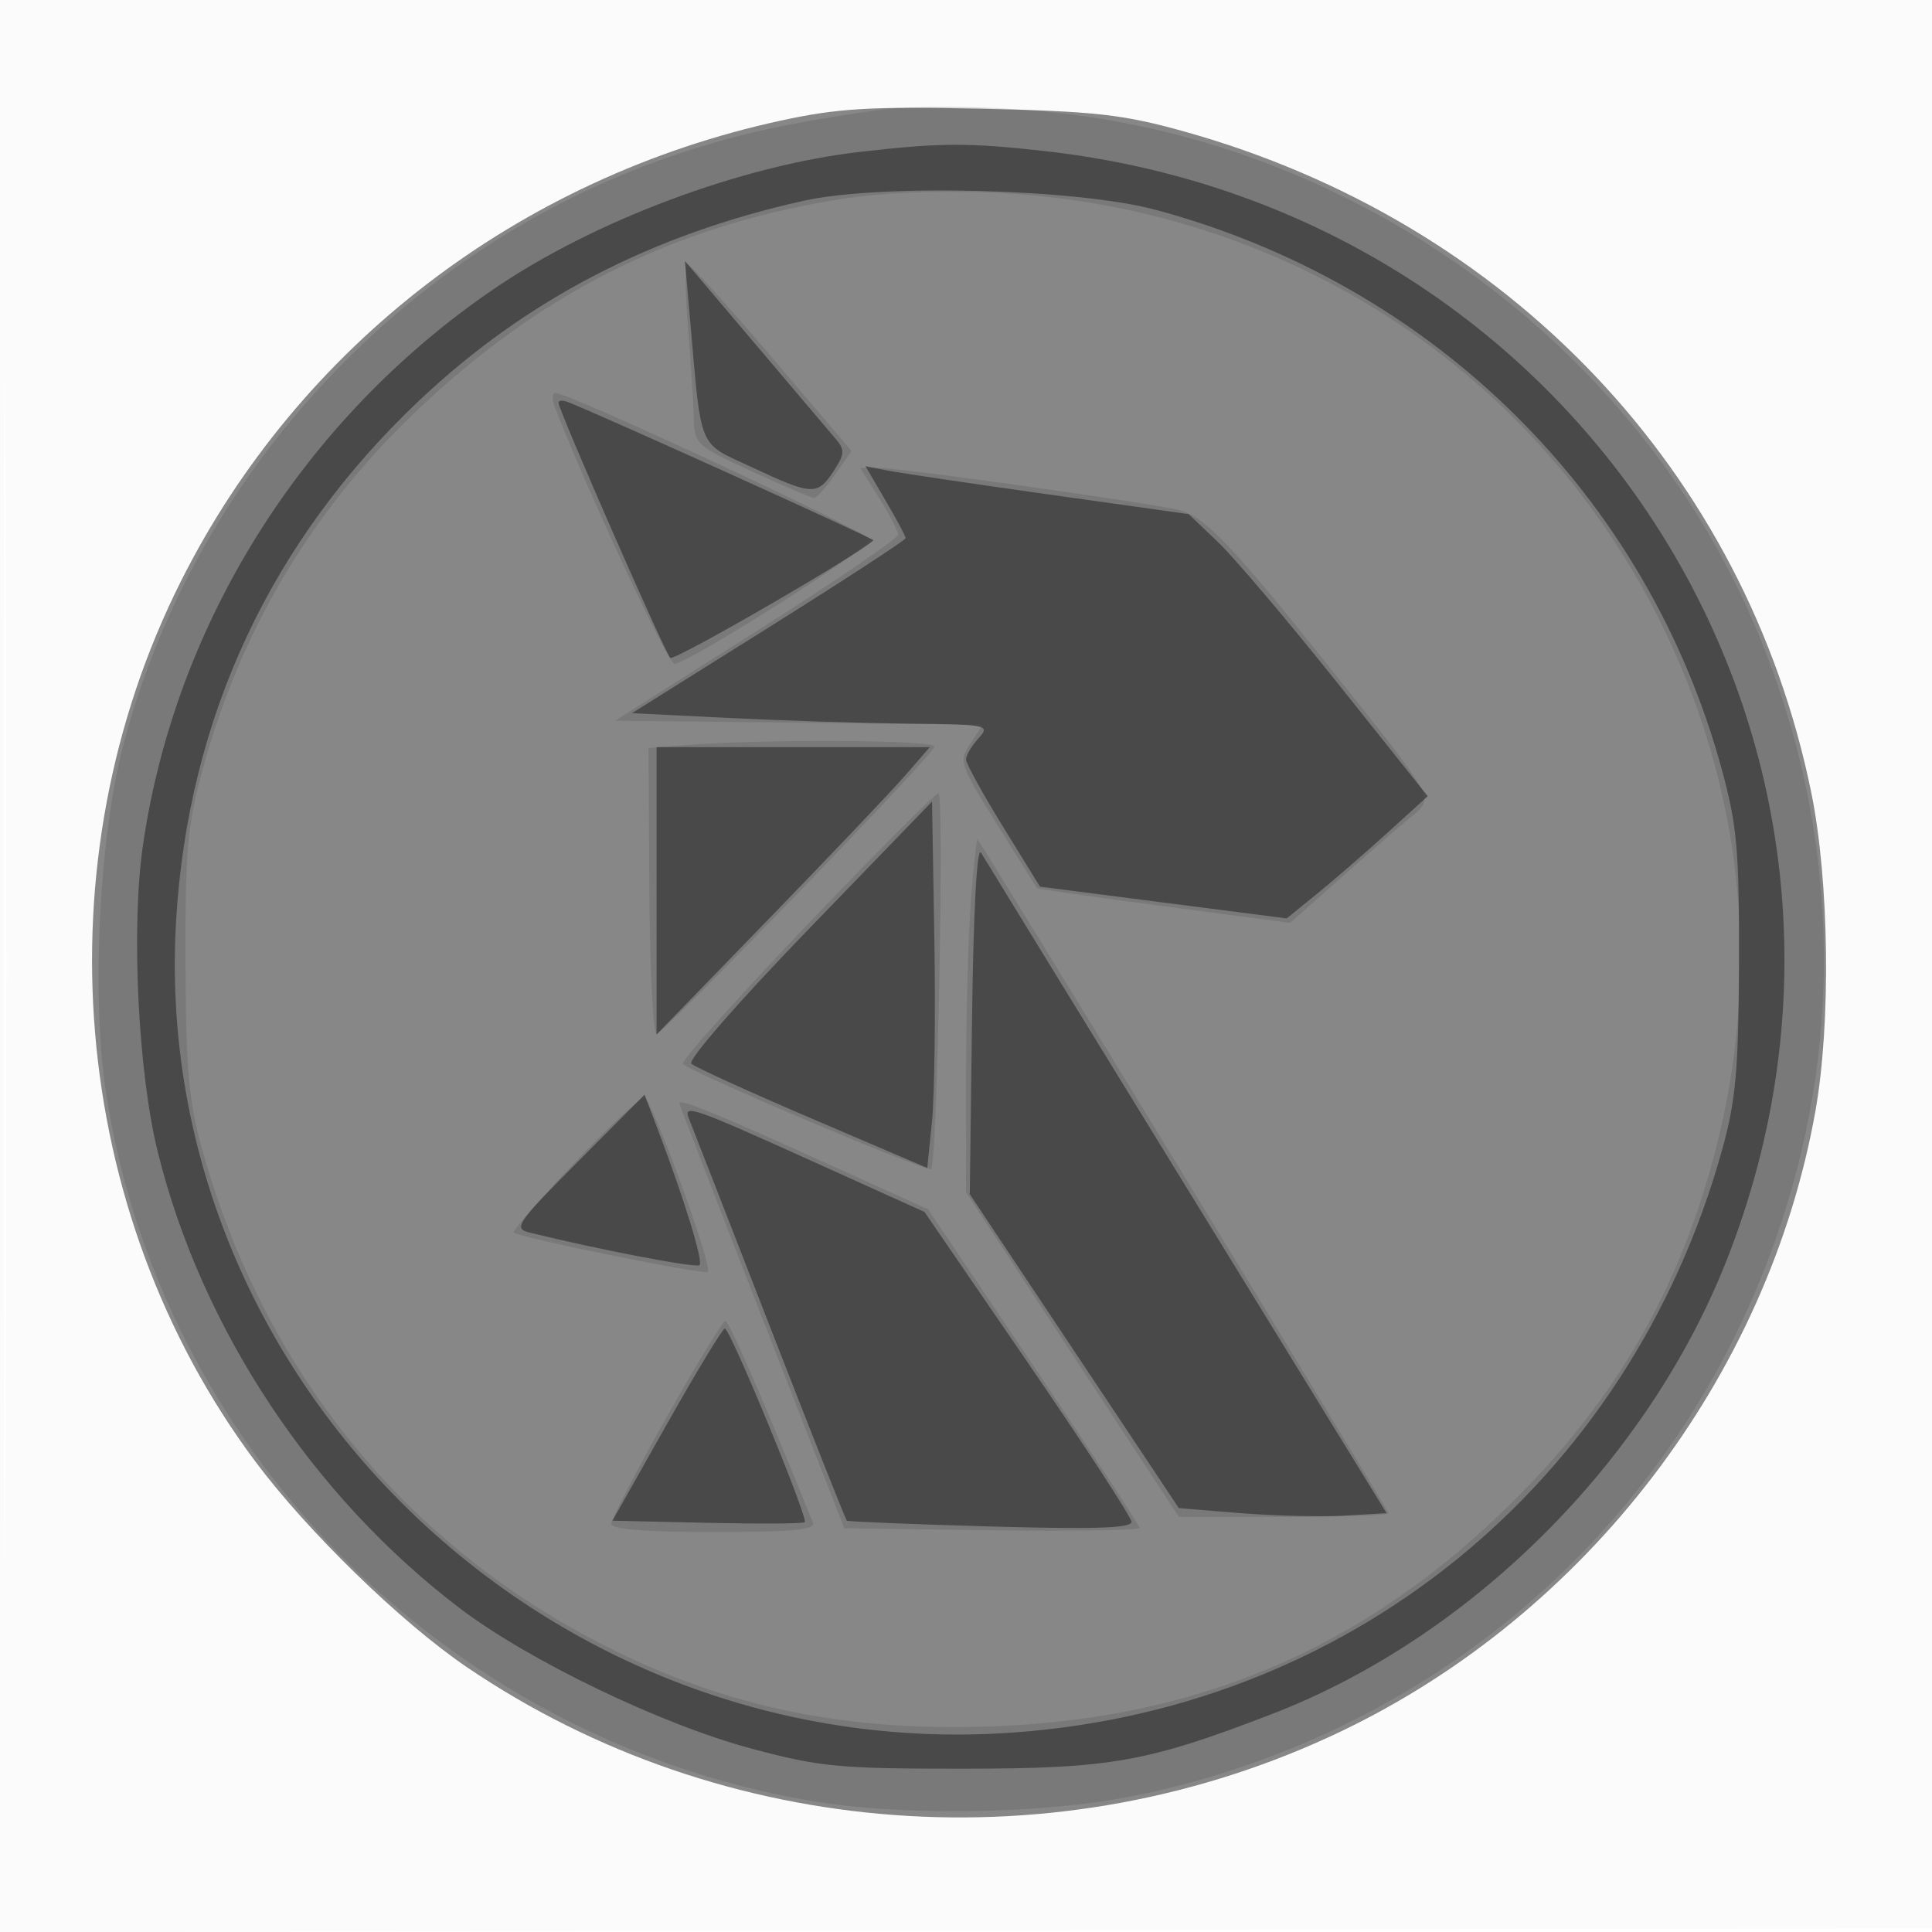
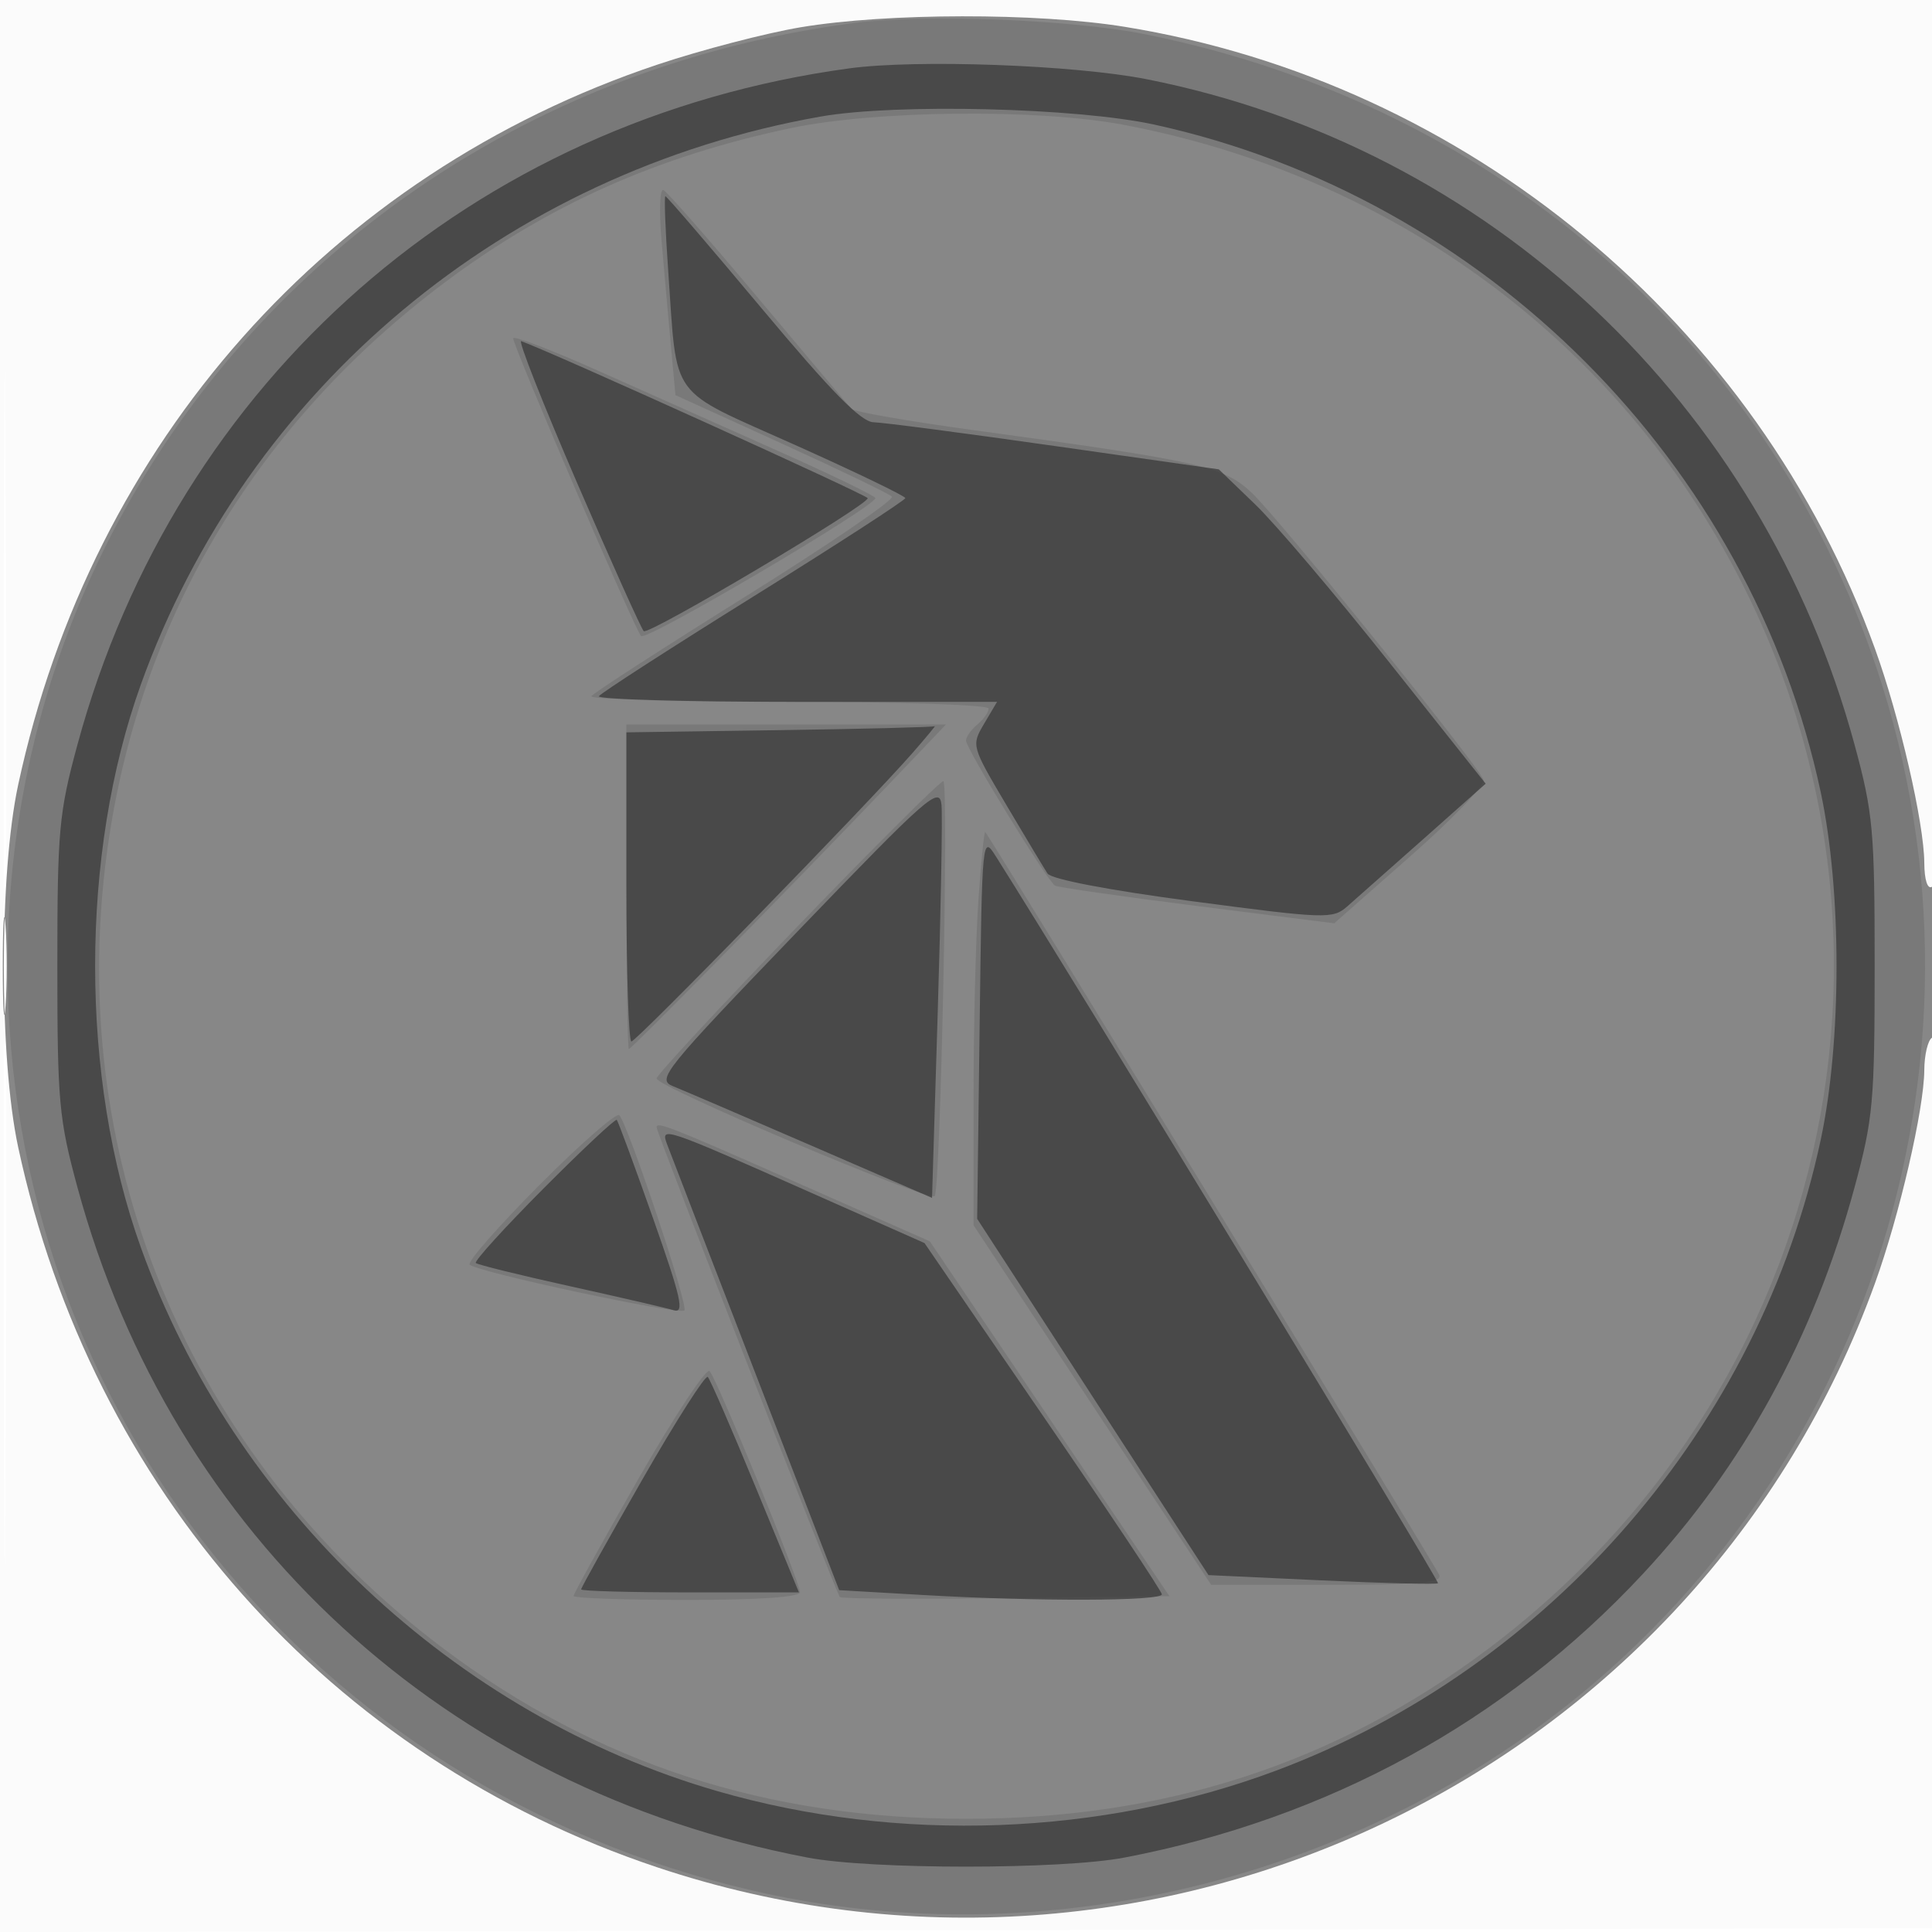
<svg xmlns="http://www.w3.org/2000/svg" width="256" height="256">
  <path fill-opacity=".016" d="M0 128.004v128.004l128.25-.254 128.25-.254.254-127.75L257.008 0H0v128.004m.485.496c0 70.4.119 99.053.265 63.672.146-35.38.146-92.98 0-128C.604 29.153.485 58.1.485 128.5" fill="#393939" fill-rule="evenodd" />
-   <path fill-opacity=".593" d="M103.5 15.972C68.753 23.506 39.632 45.855 23.981 77c-18.749 37.31-14.869 83.475 9.8 116.586 6.942 9.317 19.355 21.394 28.076 27.317 33.97 23.069 78.499 26.35 115.795 8.533 32.572-15.561 56.62-46.986 62.898-82.194 2.076-11.646 1.835-30.537-.538-42.185-8.668-42.531-40.044-75.615-83.118-87.641-8.095-2.26-11.814-2.677-26.894-3.009-14.632-.323-18.975-.067-26.5 1.565" fill="#393939" fill-rule="evenodd" />
-   <path fill-opacity=".168" d="M116 14.63c-11.229 1.609-17.735 3.019-25.359 5.5-36.157 11.764-64.709 41.985-74.322 78.664-3.131 11.946-4.208 32.685-2.357 45.382 6.906 47.366 44.882 85.929 92.919 94.354 12.325 2.162 31.156 1.906 43.462-.59 35.315-7.164 64.727-29.935 80.077-61.996 14.428-30.134 15.003-63.701 1.616-94.185-15.749-35.859-50.992-61.804-90.536-66.65-8.536-1.046-20.03-1.262-25.5-.479m-5.165 11.843C88.908 30.067 71.287 39 54.7 54.93 41.132 67.96 31.832 83.673 26.84 102c-2.012 7.385-2.308 10.729-2.259 25.5.047 14.124.416 18.299 2.178 24.675 8.144 29.472 26.972 52.62 53.741 66.071 16.093 8.087 32.04 11.313 51.773 10.473 26.437-1.125 47.798-10.167 66.6-28.192 13.836-13.264 22.49-27.374 27.588-44.98 7.099-24.519 5.034-49.41-5.989-72.207-16.613-34.357-50.548-56.303-89.427-57.833-7.378-.291-14.672.058-20.21.966M91.155 43.25c.377 4.538.722 9.924.765 11.97.078 3.64.243 3.795 7.721 7.25 4.202 1.941 7.915 3.522 8.25 3.513.335-.01 1.585-1.415 2.778-3.122l2.169-3.105-10.54-12.378C96.5 40.57 91.467 35 91.113 35c-.355 0-.336 3.712.042 8.25M73.45 53.75c3.947 10.395 15.043 34.241 15.918 34.209 1.885-.069 26.029-15.384 25.947-16.459-.066-.877-39.447-19.234-41.672-19.426-.471-.041-.558.714-.193 1.676m43.037 12.23c1.382 2.189 2.513 4.38 2.513 4.87 0 .489-8.437 6.235-18.75 12.769L81.5 95.5l24.353.268 24.353.268-1.618 2.469c-1.567 2.393-1.457 2.728 3.528 10.732 2.83 4.545 5.211 8.35 5.291 8.456.079.106 7.66 1.183 16.844 2.393l16.7 2.201 6.646-5.893c3.656-3.242 7.829-6.875 9.275-8.074 3.246-2.693 3.715-1.837-11.297-20.642-12.035-15.077-15.866-19.101-19.075-20.036-2.813-.821-37.036-5.642-40.044-5.642h-2.481l2.512 3.98M90.715 98.736l-4.785.376.114 18.944c.063 10.419.491 18.944.952 18.944.922 0 36.302-36.556 36.837-38.062.32-.899-22.477-1.038-33.118-.202m16.059 23.997c-9.2 9.644-16.534 17.846-16.299 18.226.588.952 32.453 14.456 32.914 13.949.81-.891 1.757-49.901.962-49.809-.468.055-8.378 7.99-17.577 17.634m21.882-3.5c-.354 4.547-.647 15.123-.65 23.503L128 157.972l14.106 21.514L156.212 201h13.894c7.642 0 13.894-.211 13.894-.47 0-.379-53.676-88.374-54.471-89.297-.126-.147-.52 3.453-.873 8M76.072 154.13c-4.635 4.866-8.235 9.004-8 9.194.854.69 25.295 5.643 25.725 5.213.683-.684-7.421-22.93-8.417-23.103-.484-.084-4.672 3.829-9.308 8.696m13.942-7.947c.007.174 4.928 12.917 10.934 28.317l10.92 28 19.566.271c10.761.149 19.566.007 19.566-.315 0-.323-6.304-9.953-14.01-21.401l-14.01-20.813-14.439-6.538c-13.97-6.324-18.556-8.186-18.527-7.521m-1.764 41.741c-3.987 7.079-7.25 13.367-7.25 13.974 0 .749 4.36 1.102 13.607 1.102 10.487 0 13.492-.287 13.104-1.25-6.229-15.491-11.112-26.744-11.596-26.724-.338.015-3.878 5.819-7.865 12.898" fill="#393939" fill-rule="evenodd" />
-   <path fill-opacity=".741" d="M114 20.118c-15.731 1.799-35.171 9.061-48.456 18.1-25.208 17.15-42.271 44.145-46.595 73.716-1.593 10.898-.672 30.066 1.956 40.701 5.778 23.385 20.501 45.628 40.023 60.468 9.12 6.932 26.641 15.371 38.572 18.576 9.106 2.446 11.608 2.686 28 2.682 19.645-.004 24.478-.857 41.04-7.244 26.419-10.188 49.736-33.455 60.246-60.117C255.11 100.221 210.837 28.152 138.5 20.027c-10.174-1.142-13.841-1.129-24.5.091m-7.5 6.484c-20.114 4.462-36.77 13.102-50.867 26.389C35.91 71.58 24.901 95.12 23.331 122.061c-3.495 60.005 48.146 110.941 109.112 107.622 45.872-2.497 83.477-32.921 95.798-77.508 1.762-6.376 2.131-10.551 2.178-24.675.049-14.771-.247-18.115-2.259-25.5-9.895-36.327-38.129-64.261-74.985-74.187-10.42-2.807-36.438-3.482-46.675-1.211M91.411 42.038c1.585 18.01.945 16.472 8.288 19.908 7.929 3.711 8.621 3.741 10.764.469 1.47-2.242 1.507-2.804.277-4.25-.779-.916-5.594-6.598-10.701-12.627l-9.285-10.962.657 7.462M74 53.36c0 .966 14.071 33.095 14.808 33.813.499.485 24.927-13.651 26.925-15.581.19-.183-36.205-16.653-40.483-18.319-.687-.268-1.25-.229-1.25.087m43.337 12.953c1.465 2.499 2.663 4.747 2.663 4.995 0 .249-8.159 5.569-18.13 11.822L83.739 94.5l12.881.636c7.084.35 17.787.687 23.785.75 10.498.11 10.843.182 9.25 1.943-.91 1.006-1.655 2.265-1.655 2.798 0 .534 2.206 4.546 4.902 8.915l4.901 7.945 16.349 2.104 16.348 2.103 4-3.25c2.2-1.787 6.404-5.431 9.343-8.097l5.343-4.847-11.967-15c-6.582-8.25-13.712-16.66-15.843-18.688l-3.876-3.689-18.5-2.6c-10.175-1.43-19.811-2.859-21.413-3.177l-2.912-.576 2.662 4.543M87 118.039v19.039l14.843-15.289c8.163-8.409 16.31-16.976 18.103-19.039l3.261-3.75H87v19.039m20.106 5.123c-9.231 9.544-16.004 17.314-15.5 17.783.492.458 7.726 3.754 16.077 7.325l15.183 6.493.624-6.132c.342-3.372.485-14.296.316-24.275l-.306-18.144-16.394 16.95m21.695 11.706l-.301 23.368 13.851 20.801 13.851 20.8 8.149.659c4.482.362 10.675.511 13.763.331l5.614-.327-26.417-43c-14.53-23.65-26.821-43.675-27.313-44.5-.549-.921-1.012 7.528-1.197 21.868m-52.193 19.024c-8.135 8.172-8.624 8.887-6.455 9.424 8.994 2.23 22.118 4.746 22.542 4.322.506-.506-2.029-8.754-5.49-17.863l-1.796-4.726-8.801 8.843m14.689-5.642c.281.688 5.035 12.894 10.566 27.125 5.53 14.232 10.186 25.985 10.346 26.119.16.133 8.729.481 19.041.772 13.773.389 18.732.225 18.682-.618-.037-.631-6.224-10.128-13.75-21.103L122.5 160.589l-15-6.781c-15.799-7.143-17.022-7.563-16.203-5.558m-2.971 40.527L81.152 201.5l12.56.281c6.908.154 12.723.117 12.923-.083.495-.495-9.905-25.705-10.59-25.671-.3.015-3.773 5.753-7.719 12.75" fill="#393939" fill-rule="evenodd" />
+   <path fill-opacity=".593" d="M106.097 3.612c-4.622.774-13.154 2.998-18.96 4.94C43.694 23.089 12.162 58.609 2.406 104c-2.534 11.791-2.534 36.209 0 48 9.747 45.347 41.299 80.918 84.635 95.414 66.072 22.102 137.92-12.356 161.418-77.414 3.226-8.932 6.489-23.042 6.519-28.191.012-2.03.472-3.969 1.022-4.309.559-.345 1-5.03 1-10.618 0-6.412-.359-9.778-1-9.382-.599.37-1.009-.911-1.022-3.191-.029-5.252-3.264-19.296-6.519-28.309C232.861 42.814 194.363 10.899 149 3.548c-11.581-1.877-31.498-1.847-42.903.064M.37 128c0 5.775.165 8.137.367 5.25.202-2.887.202-7.612 0-10.5S.37 122.225.37 128" fill="#393939" fill-rule="evenodd" />
+   <path fill-opacity=".168" d="M113.63 2.99C48.592 11.205 1 64.027 1 128c0 58.795 40.365 108.927 98.623 122.487 33.474 7.792 70.091 1.057 99.377-18.276 46.347-30.596 66.994-88.509 50.404-141.382-13.949-44.456-50.594-76.837-97.652-86.289-9.572-1.923-28.936-2.71-38.122-1.55m-8.845 13.988c-17.7 3.733-32.205 10.209-45.924 20.505C34.313 55.906 18.949 81.341 14.452 111c-6.319 41.678 10.302 81.919 44.409 107.517C79.015 233.642 101.64 241 128 241c26.36 0 48.985-7.358 69.139-22.483 48.26-36.22 60.127-101.881 27.468-151.984-17.001-26.081-44.13-44.002-75.667-49.985-11.355-2.154-32.895-1.944-44.155.43M87.641 31.677c.318 3.753.867 9.941 1.219 13.751l.64 6.928 14 6.375c7.7 3.506 14.308 6.689 14.684 7.072.376.383-8.325 6.322-19.337 13.197-11.012 6.875-20.234 12.838-20.493 13.25-.26.412 11.48.75 26.087.75s26.559.395 26.559.878c0 .482-.675 1.437-1.5 2.122-.825.685-1.5 1.645-1.5 2.133 0 1.063 10.769 18.616 11.789 19.215.391.229 8.876 1.447 18.856 2.706l18.145 2.288 10.12-8.911c5.566-4.901 9.913-9.45 9.661-10.108-.779-2.029-27.101-34.63-30.688-38.009-3.75-3.531-6.724-4.201-36.883-8.319-8.525-1.164-15.793-2.426-16.151-2.805-.357-.38-5.931-6.99-12.386-14.69-6.455-7.7-12.111-14.145-12.569-14.323-.458-.178-.572 2.747-.253 6.5M68 44.833c0 1.066 16.087 38.521 16.944 39.45.668.724 31.049-17.166 31.049-18.283 0-.275-5.735-3.056-12.746-6.179A50349.97 50349.97 0 0179.25 49.12C73.063 46.358 68 44.429 68 44.833M83 117.5c0 11.825.151 21.5.335 21.5.365 0 21.594-21.609 34.137-34.75l7.875-8.25H83v21.5m22.75 5.176C95.438 133.373 87 142.474 87 142.901c0 1.112 36.068 16.364 36.85 15.583.763-.763 1.888-54.542 1.15-54.968-.275-.158-8.937 8.464-19.25 19.16m23.901-3.538c-.358 5.043-.651 16.831-.651 26.195v17.026l15.743 23.821L160.487 210h15.363c12.104 0 15.259-.273 14.871-1.285-.41-1.068-59.434-97.661-60.178-98.481-.133-.146-.534 3.861-.892 8.904m-58.134 37.845c-5.453 5.474-9.63 10.237-9.282 10.586.998.998 27.807 6.722 28.454 6.075.569-.568-7.388-24.436-8.627-25.878-.347-.404-5.092 3.744-10.545 9.217M87 149.381c0 .687 23.838 61.791 24.278 62.23.236.236 10.159.307 22.052.159l21.624-.27-15.872-23.508-15.873-23.508-17.514-7.742C88.755 149.254 87 148.563 87 149.381m-2.376 46.516C79.881 204.174 76 211.183 76 211.473c0 .29 6.75.527 15 .527 9.491 0 15-.373 15-1.016 0-1.365-10.989-28.263-11.974-29.31-.428-.454-4.658 5.947-9.402 14.223" fill="#393939" fill-rule="evenodd" />
+   <path fill-opacity=".741" d="M112.5 9.063C62.71 15.84 23.361 50.333 10.258 98.687c-2.453 9.05-2.66 11.328-2.66 29.313s.207 20.263 2.66 29.313c12.547 46.304 48.883 79.666 96.742 88.824 8.382 1.604 33.618 1.604 42 0 26.946-5.156 50.461-18.018 68.657-37.55 13.375-14.358 22.69-31.364 28.085-51.274 2.453-9.05 2.66-11.328 2.66-29.313s-.207-20.263-2.66-29.313c-12.258-45.237-48.352-79.18-93.771-88.184-9.601-1.903-30.474-2.665-39.471-1.44m-3.771 6.384c-41.692 7.356-75.96 35.986-90.06 75.241-8.085 22.51-8.085 52.114 0 74.624 12.384 34.478 41.546 61.963 76.431 72.035 23.983 6.925 50.866 5.929 74.016-2.741 36.369-13.622 64.089-45.745 72.146-83.606 2.783-13.074 2.783-32.926 0-46-9.294-43.675-44.373-78.841-88.262-88.479-10.262-2.253-34.284-2.836-44.271-1.074M88.55 36.019c1.221 17.226-.151 15.346 16.699 22.894 8.087 3.623 14.704 6.812 14.706 7.087.002.275-9.026 6.125-20.063 13-11.036 6.875-20.279 12.838-20.538 13.25-.26.412 11.505.75 26.144.75h26.615l-1.712 2.898c-1.701 2.88-1.684 2.942 2.936 10.75 2.556 4.318 5.013 8.413 5.461 9.098.493.754 8.103 2.209 19.259 3.684 17.589 2.325 18.536 2.356 20.443.69 1.1-.962 5.681-5.017 10.18-9.013l8.18-7.265-12.849-16.171c-7.066-8.894-15.022-18.266-17.68-20.825l-4.831-4.655-21.75-3.095c-11.962-1.703-22.762-3.118-24-3.145-1.649-.036-5.589-4.041-14.75-14.998-6.875-8.222-12.649-14.949-12.83-14.951-.182-.001-.011 4.506.38 10.017M76.461 63.968c4.528 10.482 8.504 19.33 8.835 19.662.609.609 29.722-16.673 29.683-17.62-.017-.394-42.099-19.464-45.912-20.805-.461-.163 2.866 8.281 7.394 18.763m26.789 32.781L83 97.041v20.48c0 11.263.299 20.479.664 20.479.68 0 31.38-31.508 37.268-38.25 1.801-2.062 3.116-3.647 2.922-3.522-.195.126-9.466.36-20.604.521m2.424 26.677c-17.743 18.44-18.692 19.619-16.5 20.5 1.279.514 9.526 4.055 18.326 7.869l16 6.934.755-24.615c.415-13.538.64-25.883.5-27.434-.235-2.601-1.721-1.296-19.081 16.746m24.131 12.613l-.325 25.461 15.324 23.605 15.325 23.604 15.047.701c8.276.385 15.191.556 15.368.379.245-.244-47.69-79.049-58.545-96.25-1.858-2.944-1.871-2.814-2.194 22.5M72 157.5c-5.168 5.19-9.195 9.625-8.949 9.856.247.23 5.849 1.612 12.449 3.07 6.6 1.458 12.791 2.89 13.758 3.183 1.469.443 1.021-1.559-2.725-12.181-2.466-6.992-4.63-12.859-4.81-13.038-.179-.179-4.555 3.92-9.723 9.11m16.395-5.865c.384 1.026 5.671 14.736 11.749 30.468l11.051 28.603 11.152.642c15.107.871 31.664.819 31.605-.098-.026-.412-7.114-11.053-15.75-23.645L122.5 164.71l-15.424-6.843c-19.256-8.543-19.586-8.653-18.681-6.232m-3.284 44.415C80.65 203.839 77 210.389 77 210.605c0 .217 6.495.395 14.433.395h14.432l-5.759-13.993c-3.167-7.696-6.012-14.246-6.321-14.556-.31-.309-4.213 5.81-8.674 13.599" fill="#393939" fill-rule="evenodd" />
</svg>
